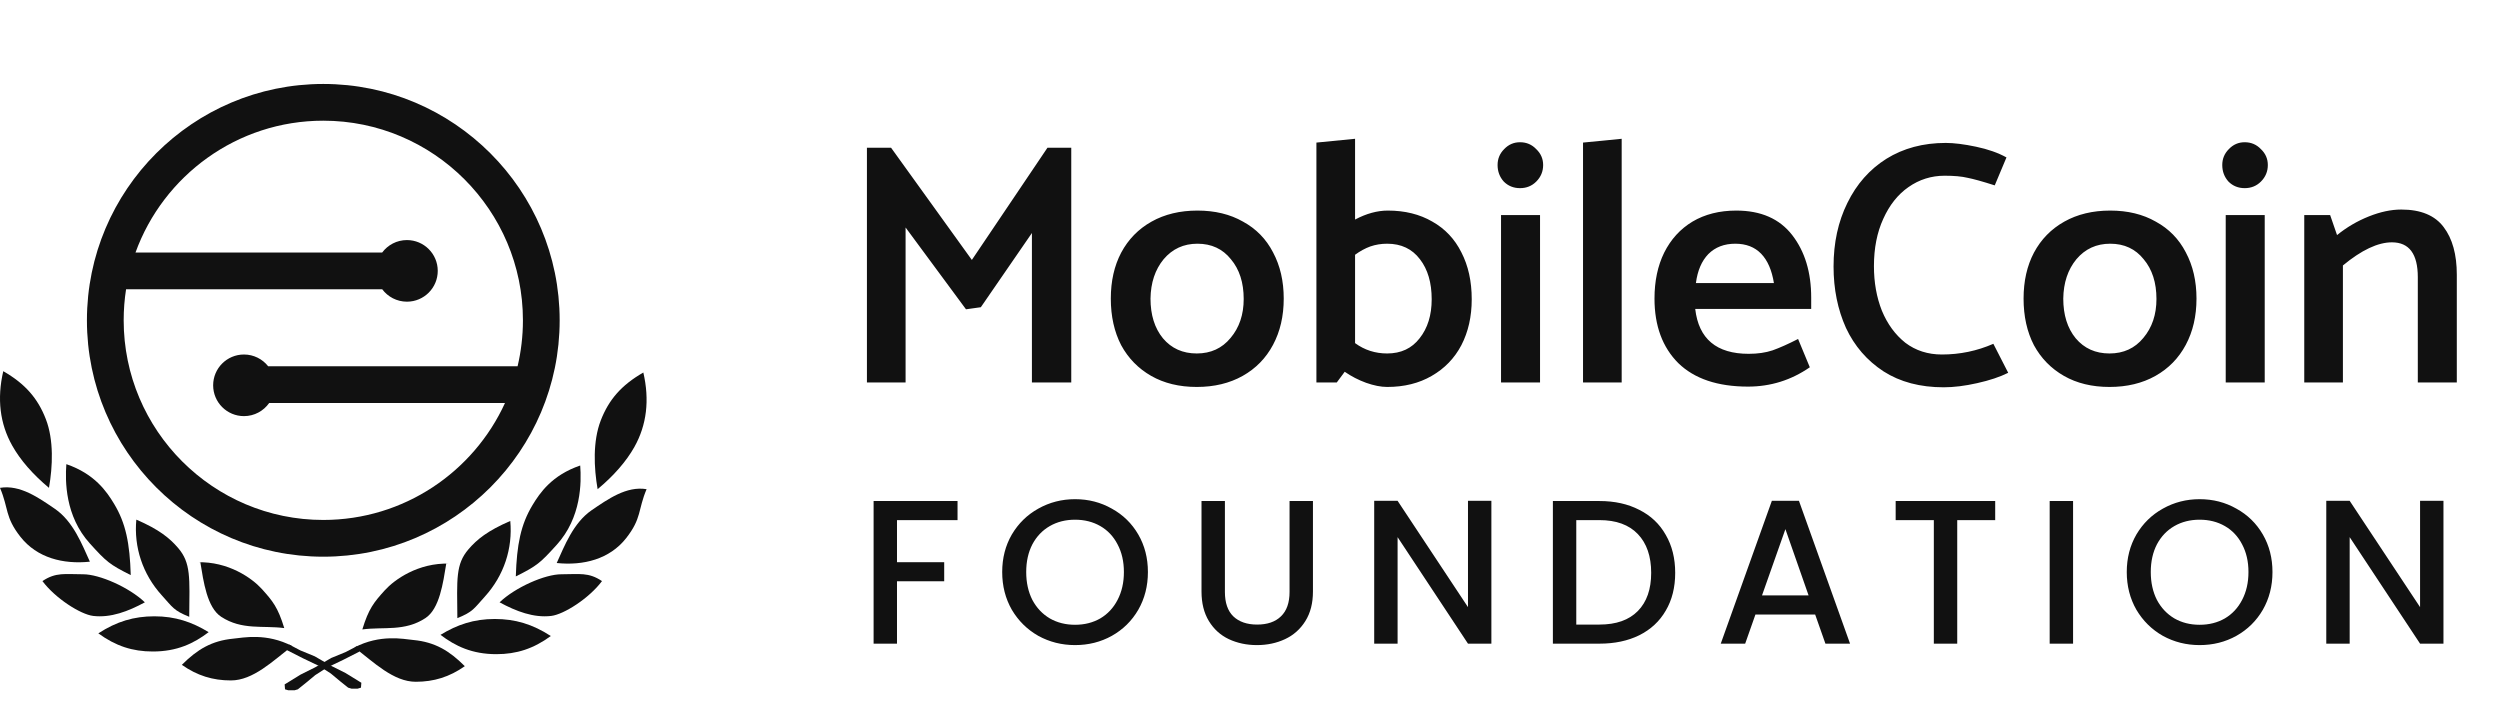
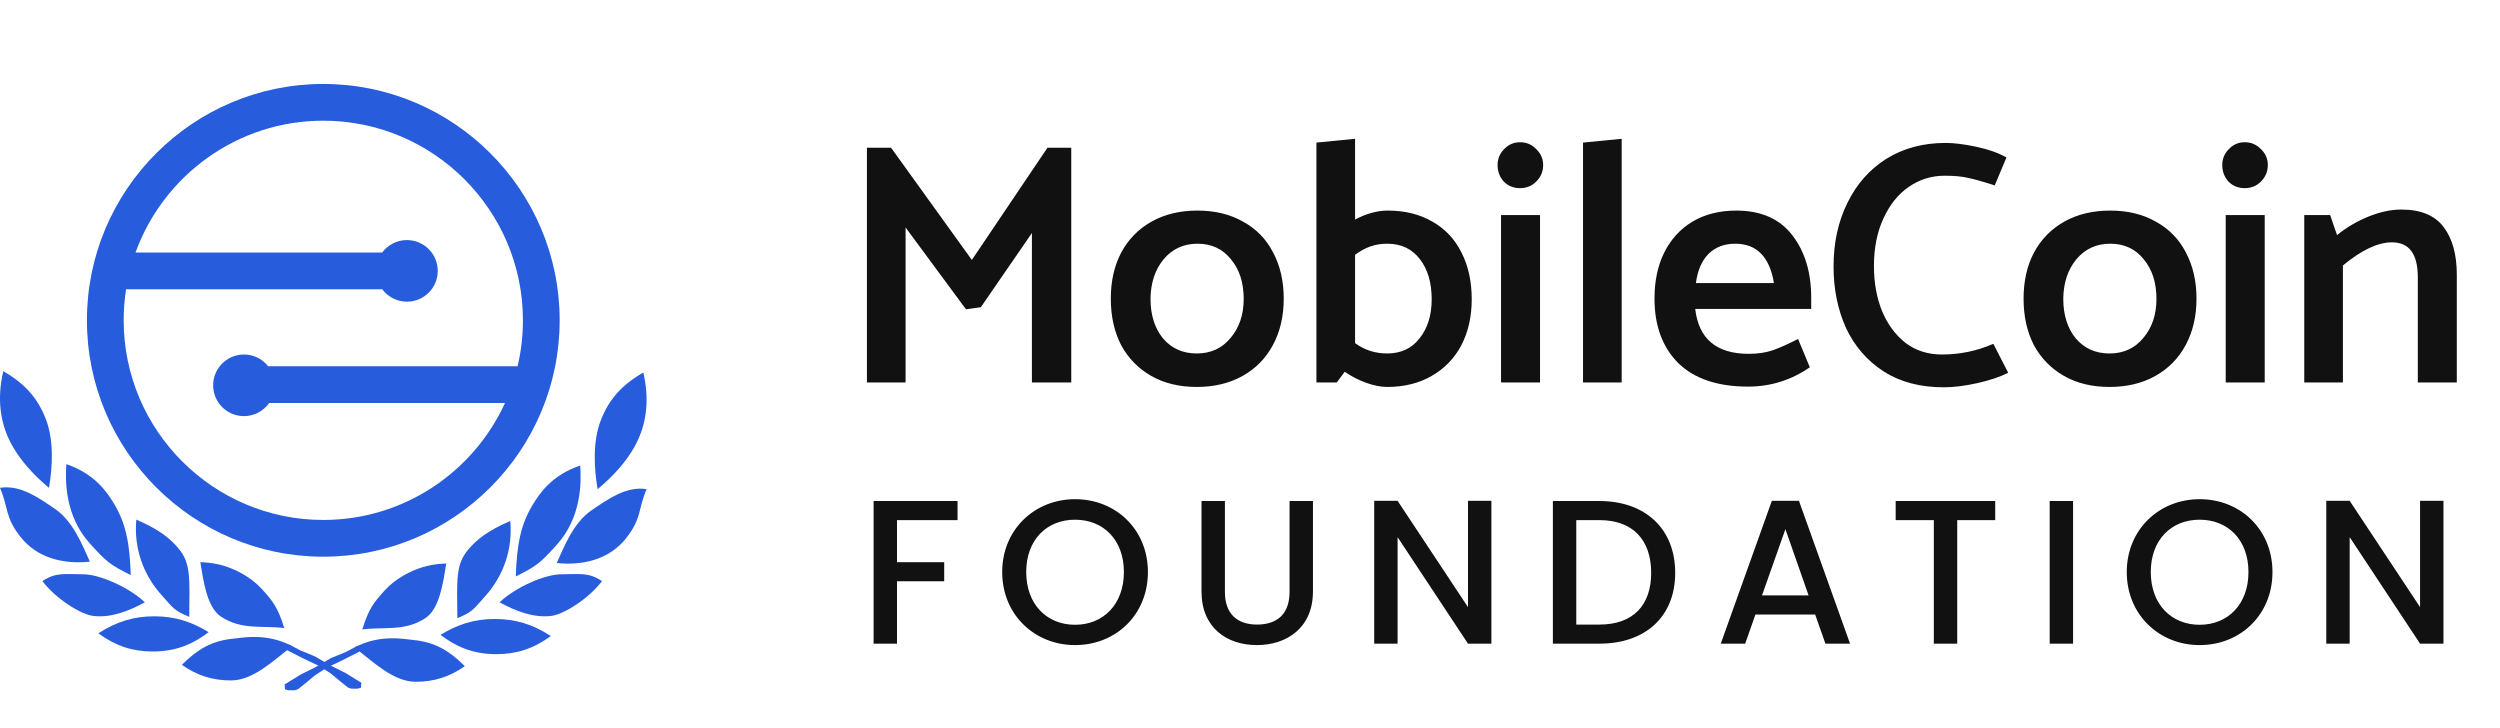
<svg xmlns="http://www.w3.org/2000/svg" width="268" height="78" viewBox="0 0 268 78" fill="none">
-   <path d="M102.648 53.71V55.756H96.158V60.266H101.218V62.312H96.158V69H93.65V53.71H102.648ZM115.246 69.154C113.824 69.154 112.511 68.824 111.308 68.164C110.12 67.489 109.174 66.558 108.47 65.37C107.781 64.167 107.436 62.818 107.436 61.322C107.436 59.826 107.781 58.484 108.47 57.296C109.174 56.108 110.12 55.184 111.308 54.524C112.511 53.849 113.824 53.512 115.246 53.512C116.684 53.512 117.996 53.849 119.184 54.524C120.387 55.184 121.333 56.108 122.022 57.296C122.712 58.484 123.056 59.826 123.056 61.322C123.056 62.818 122.712 64.167 122.022 65.37C121.333 66.558 120.387 67.489 119.184 68.164C117.996 68.824 116.684 69.154 115.246 69.154ZM115.246 66.976C116.258 66.976 117.16 66.749 117.952 66.294C118.744 65.825 119.36 65.165 119.8 64.314C120.255 63.449 120.482 62.451 120.482 61.322C120.482 60.193 120.255 59.203 119.8 58.352C119.36 57.501 118.744 56.849 117.952 56.394C117.16 55.939 116.258 55.712 115.246 55.712C114.234 55.712 113.332 55.939 112.54 56.394C111.748 56.849 111.125 57.501 110.67 58.352C110.23 59.203 110.01 60.193 110.01 61.322C110.01 62.451 110.23 63.449 110.67 64.314C111.125 65.165 111.748 65.825 112.54 66.294C113.332 66.749 114.234 66.976 115.246 66.976ZM131.31 53.71V63.456C131.31 64.615 131.611 65.487 132.212 66.074C132.828 66.661 133.679 66.954 134.764 66.954C135.864 66.954 136.715 66.661 137.316 66.074C137.932 65.487 138.24 64.615 138.24 63.456V53.71H140.748V63.412C140.748 64.659 140.477 65.715 139.934 66.58C139.392 67.445 138.666 68.091 137.756 68.516C136.847 68.941 135.842 69.154 134.742 69.154C133.642 69.154 132.638 68.941 131.728 68.516C130.834 68.091 130.122 67.445 129.594 66.58C129.066 65.715 128.802 64.659 128.802 63.412V53.71H131.31ZM159.876 69H157.368L149.822 57.582V69H147.314V53.688H149.822L157.368 65.084V53.688H159.876V69ZM171.463 53.71C173.091 53.71 174.514 54.025 175.731 54.656C176.963 55.272 177.909 56.167 178.569 57.34C179.244 58.499 179.581 59.855 179.581 61.41C179.581 62.965 179.244 64.314 178.569 65.458C177.909 66.602 176.963 67.482 175.731 68.098C174.514 68.699 173.091 69 171.463 69H166.469V53.71H171.463ZM171.463 66.954C173.252 66.954 174.624 66.47 175.577 65.502C176.53 64.534 177.007 63.17 177.007 61.41C177.007 59.635 176.53 58.249 175.577 57.252C174.624 56.255 173.252 55.756 171.463 55.756H168.977V66.954H171.463ZM194.585 65.876H188.183L187.083 69H184.465L189.943 53.688H192.847L198.325 69H195.685L194.585 65.876ZM193.881 63.83L191.395 56.724L188.887 63.83H193.881ZM213.885 53.71V55.756H209.815V69H207.307V55.756H203.215V53.71H213.885ZM222.233 53.71V69H219.725V53.71H222.233ZM235.799 69.154C234.377 69.154 233.064 68.824 231.861 68.164C230.673 67.489 229.727 66.558 229.023 65.37C228.334 64.167 227.989 62.818 227.989 61.322C227.989 59.826 228.334 58.484 229.023 57.296C229.727 56.108 230.673 55.184 231.861 54.524C233.064 53.849 234.377 53.512 235.799 53.512C237.237 53.512 238.549 53.849 239.737 54.524C240.94 55.184 241.886 56.108 242.575 57.296C243.265 58.484 243.609 59.826 243.609 61.322C243.609 62.818 243.265 64.167 242.575 65.37C241.886 66.558 240.94 67.489 239.737 68.164C238.549 68.824 237.237 69.154 235.799 69.154ZM235.799 66.976C236.811 66.976 237.713 66.749 238.505 66.294C239.297 65.825 239.913 65.165 240.353 64.314C240.808 63.449 241.035 62.451 241.035 61.322C241.035 60.193 240.808 59.203 240.353 58.352C239.913 57.501 239.297 56.849 238.505 56.394C237.713 55.939 236.811 55.712 235.799 55.712C234.787 55.712 233.885 55.939 233.093 56.394C232.301 56.849 231.678 57.501 231.223 58.352C230.783 59.203 230.563 60.193 230.563 61.322C230.563 62.451 230.783 63.449 231.223 64.314C231.678 65.165 232.301 65.825 233.093 66.294C233.885 66.749 234.787 66.976 235.799 66.976ZM261.939 69H259.431L251.885 57.582V69H249.377V53.688H251.885L259.431 65.084V53.688H261.939V69Z" fill="#111111" />
-   <path d="M38 69.404C40.069 71.004 42.192 73.086 44.571 73.086C46.515 73.086 48.182 72.57 49.828 71.414C48.152 69.736 46.606 68.835 44.345 68.611C43.207 68.495 40.753 67.974 38 69.404Z" fill="#111111" />
-   <path d="M48.186 60.42C44.822 60.308 42.281 62.146 41.262 63.267C40.081 64.569 39.523 65.247 38.842 67.475C41.153 67.17 43.369 67.722 45.602 66.263C47.124 65.269 47.499 62.489 47.838 60.423" fill="#111111" />
-   <path d="M47.221 68.056C48.822 69.27 50.616 70.127 53.211 70.127C55.379 70.127 57.19 69.541 59.048 68.182C57.084 66.907 55.219 66.355 53.042 66.355C50.799 66.355 49.014 66.959 47.221 68.056Z" fill="#111111" />
-   <path d="M54.702 55.847C52.262 56.904 51.139 57.816 50.22 58.885C48.837 60.498 48.99 62.058 49.029 66.264C50.716 65.583 50.8 65.25 51.971 63.96C54.027 61.694 54.972 58.798 54.702 55.847Z" fill="#111111" />
-   <path d="M53.555 64.569C55.34 65.537 57.208 66.249 59.087 66.028C60.458 65.865 63.158 64.133 64.534 62.293C63.093 61.323 62.112 61.562 60.174 61.562C58.433 61.56 55.252 62.948 53.555 64.569Z" fill="#111111" />
-   <path d="M59.679 58.405C62.339 55.467 62.333 51.711 62.199 49.902C59.16 50.941 57.865 52.849 57.083 54.15C55.823 56.242 55.401 58.386 55.295 61.792C57.586 60.646 57.903 60.362 59.679 58.405Z" fill="#111111" />
-   <path d="M63.415 54.701C61.446 56.066 60.516 58.525 59.68 60.355C62.538 60.654 65.344 59.95 67.119 57.695C68.806 55.55 68.37 54.674 69.314 52.44C67.155 52.081 65.155 53.519 63.415 54.701Z" fill="#111111" />
-   <path d="M68.965 39.934C66.607 41.288 65.26 42.851 64.4 45.075C63.536 47.309 63.666 50.15 64.065 52.441C65.793 51.001 67.14 49.461 68.01 47.908C69.329 45.555 69.648 42.882 68.965 39.934Z" fill="#111111" />
-   <path d="M31.321 69.26C29.254 70.861 27.131 72.943 24.751 72.943C22.807 72.943 21.139 72.426 19.494 71.272C21.171 69.593 22.715 68.692 24.975 68.467C26.113 68.353 28.568 67.831 31.321 69.26Z" fill="#111111" />
-   <path d="M21.129 60.275C24.492 60.166 27.033 62.003 28.052 63.123C29.231 64.423 29.792 65.103 30.472 67.331C28.162 67.029 25.947 67.577 23.713 66.121C22.191 65.127 21.816 62.345 21.477 60.281" fill="#111111" />
-   <path d="M22.367 67.767C20.767 68.984 18.973 69.841 16.378 69.841C14.21 69.841 12.399 69.253 10.541 67.896C12.505 66.62 14.369 66.068 16.547 66.068C18.79 66.068 20.576 66.675 22.367 67.767Z" fill="#111111" />
-   <path d="M14.614 55.704C17.052 56.761 18.177 57.674 19.094 58.742C20.478 60.357 20.325 61.916 20.286 66.121C18.599 65.44 18.515 65.107 17.343 63.818C15.287 61.551 14.341 58.655 14.614 55.704Z" fill="#111111" />
-   <path d="M15.529 64.569C13.743 65.537 11.874 66.249 9.995 66.028C8.624 65.865 5.926 64.133 4.549 62.293C5.99 61.323 6.971 61.562 8.91 61.562C10.648 61.56 13.83 62.948 15.529 64.569Z" fill="#111111" />
-   <path d="M9.634 58.262C6.974 55.323 6.98 51.569 7.113 49.758C10.153 50.798 11.446 52.708 12.228 54.006C13.489 56.097 13.912 58.242 14.017 61.651C11.727 60.504 11.411 60.22 9.634 58.262Z" fill="#111111" />
-   <path d="M5.9 54.558C7.869 55.923 8.8 58.382 9.635 60.212C6.777 60.511 3.97 59.807 2.196 57.553C0.509 55.407 0.945 54.532 0 52.297C2.159 51.938 4.161 53.373 5.9 54.558Z" fill="#111111" />
-   <path d="M0.35 39.791C2.708 41.146 4.055 42.708 4.914 44.93C5.779 47.164 5.65 50.007 5.25 52.298C3.523 50.858 2.177 49.319 1.308 47.765C-0.015 45.412 -0.334 42.739 0.35 39.791Z" fill="#111111" />
-   <path d="M30.555 73.896L30.514 73.369L32.217 72.32L33.795 71.532L35.511 70.534L37.05 69.902L38.258 69.272L38.533 69.535V69.851L36.774 70.744L35.018 71.584L33.795 72.372L32.764 73.227L31.928 73.896L31.572 74H30.913L30.555 73.896Z" fill="#111111" />
-   <path d="M38.696 73.717L38.737 73.192L37.034 72.143L35.456 71.355L33.739 70.357L32.201 69.725L30.994 69.094L30.719 69.358V69.673L32.476 70.567L34.233 71.407L35.456 72.194L36.486 73.049L37.322 73.717L37.68 73.824H38.339L38.696 73.717Z" fill="#111111" />
-   <path d="M34.657 59.678C20.686 59.678 9.318 48.312 9.318 34.339C9.318 20.367 20.686 9 34.657 9C48.628 9 59.996 20.366 59.996 34.339C59.996 48.312 48.628 59.678 34.657 59.678ZM46.927 29.037C46.927 30.861 45.447 32.34 43.624 32.34C42.538 32.34 41.575 31.816 40.973 31.007H13.515C13.345 32.092 13.258 33.205 13.258 34.338C13.258 46.139 22.856 55.739 34.657 55.739C43.299 55.739 50.761 50.59 54.136 43.199H28.857C28.261 44.049 27.271 44.608 26.153 44.608C24.328 44.608 22.85 43.128 22.85 41.305C22.85 39.48 24.328 38.003 26.153 38.003C27.203 38.003 28.142 38.495 28.747 39.263V39.262H55.486C55.859 37.68 56.058 36.032 56.058 34.339C56.058 22.539 46.457 12.938 34.656 12.938C25.407 12.938 17.509 18.837 14.526 27.069H40.971C41.574 26.26 42.536 25.736 43.623 25.736C45.447 25.736 46.927 27.215 46.927 29.037Z" fill="#111111" />
+   <path d="M93.65 69H96.158V62.312H101.218V60.266H96.158V55.756H102.648V53.71H93.65V69ZM123.056 61.322C123.056 56.746 119.602 53.512 115.246 53.512C110.934 53.512 107.436 56.746 107.436 61.322C107.436 65.92 110.934 69.154 115.246 69.154C119.602 69.154 123.056 65.92 123.056 61.322ZM110.01 61.322C110.01 57.868 112.21 55.712 115.246 55.712C118.282 55.712 120.482 57.868 120.482 61.322C120.482 64.776 118.282 66.976 115.246 66.976C112.21 66.976 110.01 64.776 110.01 61.322ZM128.802 63.412C128.802 67.306 131.53 69.154 134.742 69.154C137.932 69.154 140.748 67.306 140.748 63.412V53.71H138.24V63.456C138.24 65.832 136.898 66.954 134.764 66.954C132.652 66.954 131.31 65.832 131.31 63.456V53.71H128.802V63.412ZM157.368 53.688V65.084L149.822 53.688H147.314V69H149.822V57.582L157.368 69H159.876V53.688H157.368ZM171.463 53.71H166.469V69H171.463C176.369 69 179.581 66.118 179.581 61.41C179.581 56.68 176.369 53.71 171.463 53.71ZM168.977 66.954V55.756H171.463C175.071 55.756 177.007 57.912 177.007 61.41C177.007 64.886 175.071 66.954 171.463 66.954H168.977ZM195.685 69H198.325L192.847 53.688H189.943L184.465 69H187.083L188.183 65.876H194.585L195.685 69ZM193.881 63.83H188.887L191.395 56.724L193.881 63.83ZM203.215 55.756H207.307V69H209.815V55.756H213.885V53.71H203.215V55.756ZM219.725 69H222.233V53.71H219.725V69ZM243.609 61.322C243.609 56.746 240.155 53.512 235.799 53.512C231.487 53.512 227.989 56.746 227.989 61.322C227.989 65.92 231.487 69.154 235.799 69.154C240.155 69.154 243.609 65.92 243.609 61.322ZM230.563 61.322C230.563 57.868 232.763 55.712 235.799 55.712C238.835 55.712 241.035 57.868 241.035 61.322C241.035 64.776 238.835 66.976 235.799 66.976C232.763 66.976 230.563 64.776 230.563 61.322ZM259.431 53.688V65.084L251.885 53.688H249.377V69H251.885V57.582L259.431 69H261.939V53.688H259.431Z" fill="#111111" />
+   <path d="M38 69.404C40.069 71.004 42.192 73.086 44.571 73.086C46.515 73.086 48.182 72.57 49.828 71.414C48.152 69.736 46.606 68.835 44.345 68.611C43.207 68.495 40.753 67.974 38 69.404Z" fill="#275CDC" />
+   <path d="M48.186 60.42C44.822 60.308 42.281 62.146 41.262 63.267C40.081 64.569 39.523 65.247 38.842 67.475C41.153 67.17 43.369 67.722 45.602 66.263C47.124 65.269 47.499 62.489 47.838 60.423" fill="#275CDC" />
+   <path d="M47.221 68.056C48.822 69.27 50.616 70.127 53.211 70.127C55.379 70.127 57.19 69.541 59.048 68.182C57.084 66.907 55.219 66.355 53.042 66.355C50.799 66.355 49.014 66.959 47.221 68.056Z" fill="#275CDC" />
+   <path d="M54.702 55.847C52.262 56.904 51.139 57.816 50.22 58.885C48.837 60.498 48.99 62.058 49.029 66.264C50.716 65.583 50.8 65.25 51.971 63.96C54.027 61.694 54.972 58.798 54.702 55.847Z" fill="#275CDC" />
+   <path d="M53.555 64.569C55.34 65.537 57.208 66.249 59.087 66.028C60.458 65.865 63.158 64.133 64.534 62.293C63.093 61.323 62.112 61.562 60.174 61.562C58.433 61.56 55.252 62.948 53.555 64.569Z" fill="#275CDC" />
+   <path d="M59.679 58.405C62.339 55.467 62.333 51.711 62.199 49.902C59.16 50.941 57.865 52.849 57.083 54.15C55.823 56.242 55.401 58.386 55.295 61.792C57.586 60.646 57.903 60.362 59.679 58.405Z" fill="#275CDC" />
+   <path d="M63.415 54.701C61.446 56.066 60.516 58.525 59.68 60.355C62.538 60.654 65.344 59.95 67.119 57.695C68.806 55.55 68.37 54.674 69.314 52.44C67.155 52.081 65.155 53.519 63.415 54.701Z" fill="#275CDC" />
+   <path d="M68.965 39.934C66.607 41.288 65.26 42.851 64.4 45.075C63.536 47.309 63.666 50.15 64.065 52.441C65.793 51.001 67.14 49.461 68.01 47.908C69.329 45.555 69.648 42.882 68.965 39.934Z" fill="#275CDC" />
+   <path d="M31.321 69.26C29.254 70.861 27.131 72.943 24.751 72.943C22.807 72.943 21.139 72.426 19.494 71.272C21.171 69.593 22.715 68.692 24.975 68.467C26.113 68.353 28.568 67.831 31.321 69.26Z" fill="#275CDC" />
+   <path d="M21.129 60.275C24.492 60.166 27.033 62.003 28.052 63.123C29.231 64.423 29.792 65.103 30.472 67.331C28.162 67.029 25.947 67.577 23.713 66.121C22.191 65.127 21.816 62.345 21.477 60.281" fill="#275CDC" />
+   <path d="M22.367 67.767C20.767 68.984 18.973 69.841 16.378 69.841C14.21 69.841 12.399 69.253 10.541 67.896C12.505 66.62 14.369 66.068 16.547 66.068C18.79 66.068 20.576 66.675 22.367 67.767Z" fill="#275CDC" />
+   <path d="M14.614 55.704C17.052 56.761 18.177 57.674 19.094 58.742C20.478 60.357 20.325 61.916 20.286 66.121C18.599 65.44 18.515 65.107 17.343 63.818C15.287 61.551 14.341 58.655 14.614 55.704Z" fill="#275CDC" />
+   <path d="M15.529 64.569C13.743 65.537 11.874 66.249 9.995 66.028C8.624 65.865 5.926 64.133 4.549 62.293C5.99 61.323 6.971 61.562 8.91 61.562C10.648 61.56 13.83 62.948 15.529 64.569Z" fill="#275CDC" />
+   <path d="M9.634 58.262C6.974 55.323 6.98 51.569 7.113 49.758C10.153 50.798 11.446 52.708 12.228 54.006C13.489 56.097 13.912 58.242 14.017 61.651C11.727 60.504 11.411 60.22 9.634 58.262Z" fill="#275CDC" />
+   <path d="M5.9 54.558C7.869 55.923 8.8 58.382 9.635 60.212C6.777 60.511 3.97 59.807 2.196 57.553C0.509 55.407 0.945 54.532 0 52.297C2.159 51.938 4.161 53.373 5.9 54.558Z" fill="#275CDC" />
+   <path d="M0.35 39.791C2.708 41.146 4.055 42.708 4.914 44.93C5.779 47.164 5.65 50.007 5.25 52.298C3.523 50.858 2.177 49.319 1.308 47.765C-0.015 45.412 -0.334 42.739 0.35 39.791Z" fill="#275CDC" />
+   <path d="M30.555 73.896L30.514 73.369L32.217 72.32L33.795 71.532L35.511 70.534L37.05 69.902L38.258 69.272L38.533 69.535V69.851L36.774 70.744L35.018 71.584L33.795 72.372L32.764 73.227L31.928 73.896L31.572 74H30.913L30.555 73.896Z" fill="#275CDC" />
+   <path d="M38.696 73.717L38.737 73.192L37.034 72.143L35.456 71.355L33.739 70.357L32.201 69.725L30.994 69.094L30.719 69.358V69.673L32.476 70.567L34.233 71.407L35.456 72.194L36.486 73.049L37.322 73.717L37.68 73.824H38.339L38.696 73.717Z" fill="#275CDC" />
+   <path d="M34.657 59.678C20.686 59.678 9.318 48.312 9.318 34.339C9.318 20.367 20.686 9 34.657 9C48.628 9 59.996 20.366 59.996 34.339C59.996 48.312 48.628 59.678 34.657 59.678ZM46.927 29.037C46.927 30.861 45.447 32.34 43.624 32.34C42.538 32.34 41.575 31.816 40.973 31.007H13.515C13.345 32.092 13.258 33.205 13.258 34.338C13.258 46.139 22.856 55.739 34.657 55.739C43.299 55.739 50.761 50.59 54.136 43.199H28.857C28.261 44.049 27.271 44.608 26.153 44.608C24.328 44.608 22.85 43.128 22.85 41.305C22.85 39.48 24.328 38.003 26.153 38.003C27.203 38.003 28.142 38.495 28.747 39.263V39.262H55.486C55.859 37.68 56.058 36.032 56.058 34.339C56.058 22.539 46.457 12.938 34.656 12.938C25.407 12.938 17.509 18.837 14.526 27.069H40.971C41.574 26.26 42.536 25.736 43.623 25.736C45.447 25.736 46.927 27.215 46.927 29.037Z" fill="#275CDC" />
  <path d="M105.145 32.934L110.621 24.979V41H114.839V15.84H112.286L104.183 27.865L95.525 15.84H92.935V41H97.079V24.387L103.554 33.156L105.145 32.934ZM137.616 32.009C137.616 33.884 137.234 35.536 136.469 36.967C135.705 38.398 134.619 39.508 133.213 40.297C131.807 41.086 130.167 41.481 128.292 41.481C126.418 41.481 124.79 41.086 123.408 40.297C122.027 39.508 120.954 38.41 120.189 37.004C119.449 35.573 119.079 33.908 119.079 32.009C119.079 30.134 119.449 28.494 120.189 27.088C120.954 25.657 122.039 24.547 123.445 23.758C124.851 22.969 126.492 22.574 128.366 22.574C130.241 22.574 131.869 22.969 133.25 23.758C134.656 24.523 135.729 25.62 136.469 27.051C137.234 28.482 137.616 30.134 137.616 32.009ZM128.292 37.892C129.797 37.892 131.006 37.337 131.918 36.227C132.856 35.117 133.324 33.723 133.324 32.046C133.324 30.295 132.868 28.876 131.955 27.791C131.067 26.681 129.871 26.126 128.366 26.126C126.886 26.126 125.678 26.681 124.74 27.791C123.828 28.901 123.359 30.307 123.334 32.009C123.334 33.76 123.778 35.179 124.666 36.264C125.579 37.349 126.788 37.892 128.292 37.892ZM148.778 22.574C150.603 22.574 152.194 22.969 153.551 23.758C154.908 24.523 155.944 25.62 156.659 27.051C157.399 28.482 157.769 30.159 157.769 32.083C157.769 33.933 157.399 35.573 156.659 37.004C155.919 38.41 154.858 39.508 153.477 40.297C152.12 41.086 150.529 41.481 148.704 41.481C148.038 41.481 147.286 41.333 146.447 41.037C145.633 40.741 144.868 40.346 144.153 39.853L143.302 41H141.119V15.285L145.263 14.878V23.536C146.472 22.895 147.643 22.574 148.778 22.574ZM148.704 37.892C150.184 37.892 151.343 37.349 152.182 36.264C153.045 35.179 153.477 33.785 153.477 32.083C153.477 30.307 153.058 28.876 152.219 27.791C151.38 26.681 150.209 26.126 148.704 26.126C148.063 26.126 147.458 26.225 146.891 26.422C146.348 26.619 145.806 26.915 145.263 27.31V36.782C146.274 37.522 147.421 37.892 148.704 37.892ZM162.946 20.169C163.637 20.169 164.216 19.935 164.685 19.466C165.178 18.973 165.425 18.381 165.425 17.69C165.425 17.024 165.178 16.457 164.685 15.988C164.216 15.495 163.637 15.248 162.946 15.248C162.28 15.248 161.713 15.495 161.244 15.988C160.775 16.457 160.541 17.024 160.541 17.69C160.541 18.381 160.763 18.973 161.207 19.466C161.676 19.935 162.255 20.169 162.946 20.169ZM165.092 41V23.055H160.911V41H165.092ZM173.844 41V14.878L169.7 15.285V41H173.844ZM194.16 31.898C194.16 29.185 193.481 26.952 192.125 25.201C190.768 23.45 188.77 22.574 186.131 22.574C184.33 22.574 182.764 22.969 181.432 23.758C180.124 24.547 179.113 25.657 178.398 27.088C177.707 28.494 177.362 30.134 177.362 32.009C177.362 34.92 178.213 37.226 179.915 38.928C181.641 40.605 184.133 41.444 187.389 41.444C189.806 41.444 192.014 40.753 194.012 39.372L192.754 36.338C191.693 36.881 190.78 37.288 190.016 37.559C189.276 37.806 188.425 37.929 187.463 37.929C184.009 37.929 182.098 36.326 181.728 33.119H194.16V31.898ZM181.802 30.344C181.974 29.012 182.418 27.976 183.134 27.236C183.874 26.496 184.836 26.126 186.02 26.126C187.179 26.126 188.104 26.484 188.795 27.199C189.485 27.914 189.942 28.963 190.164 30.344H181.802ZM215.094 16.876C214.206 16.383 213.121 16 211.838 15.729C210.555 15.458 209.47 15.322 208.582 15.322C206.165 15.322 204.043 15.889 202.218 17.024C200.417 18.159 199.024 19.737 198.037 21.76C197.05 23.758 196.557 26.027 196.557 28.568C196.557 30.985 197.001 33.181 197.889 35.154C198.802 37.103 200.146 38.657 201.922 39.816C203.698 40.951 205.844 41.518 208.36 41.518C209.445 41.518 210.642 41.37 211.949 41.074C213.281 40.778 214.391 40.408 215.279 39.964L213.688 36.856C211.937 37.621 210.099 38.003 208.175 38.003C206.67 38.003 205.363 37.584 204.253 36.745C203.168 35.882 202.329 34.735 201.737 33.304C201.17 31.873 200.886 30.282 200.886 28.531C200.886 26.607 201.219 24.917 201.885 23.462C202.551 21.982 203.451 20.847 204.586 20.058C205.745 19.244 207.04 18.837 208.471 18.837C209.482 18.837 210.296 18.911 210.913 19.059C211.554 19.182 212.529 19.454 213.836 19.873L215.094 16.876ZM235.464 32.009C235.464 33.884 235.082 35.536 234.317 36.967C233.552 38.398 232.467 39.508 231.061 40.297C229.655 41.086 228.015 41.481 226.14 41.481C224.265 41.481 222.637 41.086 221.256 40.297C219.875 39.508 218.802 38.41 218.037 37.004C217.297 35.573 216.927 33.908 216.927 32.009C216.927 30.134 217.297 28.494 218.037 27.088C218.802 25.657 219.887 24.547 221.293 23.758C222.699 22.969 224.339 22.574 226.214 22.574C228.089 22.574 229.717 22.969 231.098 23.758C232.504 24.523 233.577 25.62 234.317 27.051C235.082 28.482 235.464 30.134 235.464 32.009ZM226.14 37.892C227.645 37.892 228.853 37.337 229.766 36.227C230.703 35.117 231.172 33.723 231.172 32.046C231.172 30.295 230.716 28.876 229.803 27.791C228.915 26.681 227.719 26.126 226.214 26.126C224.734 26.126 223.525 26.681 222.588 27.791C221.675 28.901 221.207 30.307 221.182 32.009C221.182 33.76 221.626 35.179 222.514 36.264C223.427 37.349 224.635 37.892 226.14 37.892ZM240.632 20.169C241.322 20.169 241.902 19.935 242.371 19.466C242.864 18.973 243.111 18.381 243.111 17.69C243.111 17.024 242.864 16.457 242.371 15.988C241.902 15.495 241.322 15.248 240.632 15.248C239.966 15.248 239.398 15.495 238.93 15.988C238.461 16.457 238.227 17.024 238.227 17.69C238.227 18.381 238.449 18.973 238.893 19.466C239.361 19.935 239.941 20.169 240.632 20.169ZM242.778 41V23.055H238.597V41H242.778ZM251.16 28.457C253.158 26.804 254.909 25.978 256.414 25.978C258.264 25.978 259.189 27.224 259.189 29.715V41H263.37V29.456C263.37 27.285 262.901 25.583 261.964 24.35C261.026 23.092 259.509 22.463 257.413 22.463C256.327 22.463 255.168 22.71 253.935 23.203C252.701 23.696 251.567 24.362 250.531 25.201L249.791 23.055H247.016V41H251.16V28.457Z" fill="#111111" />
</svg>
